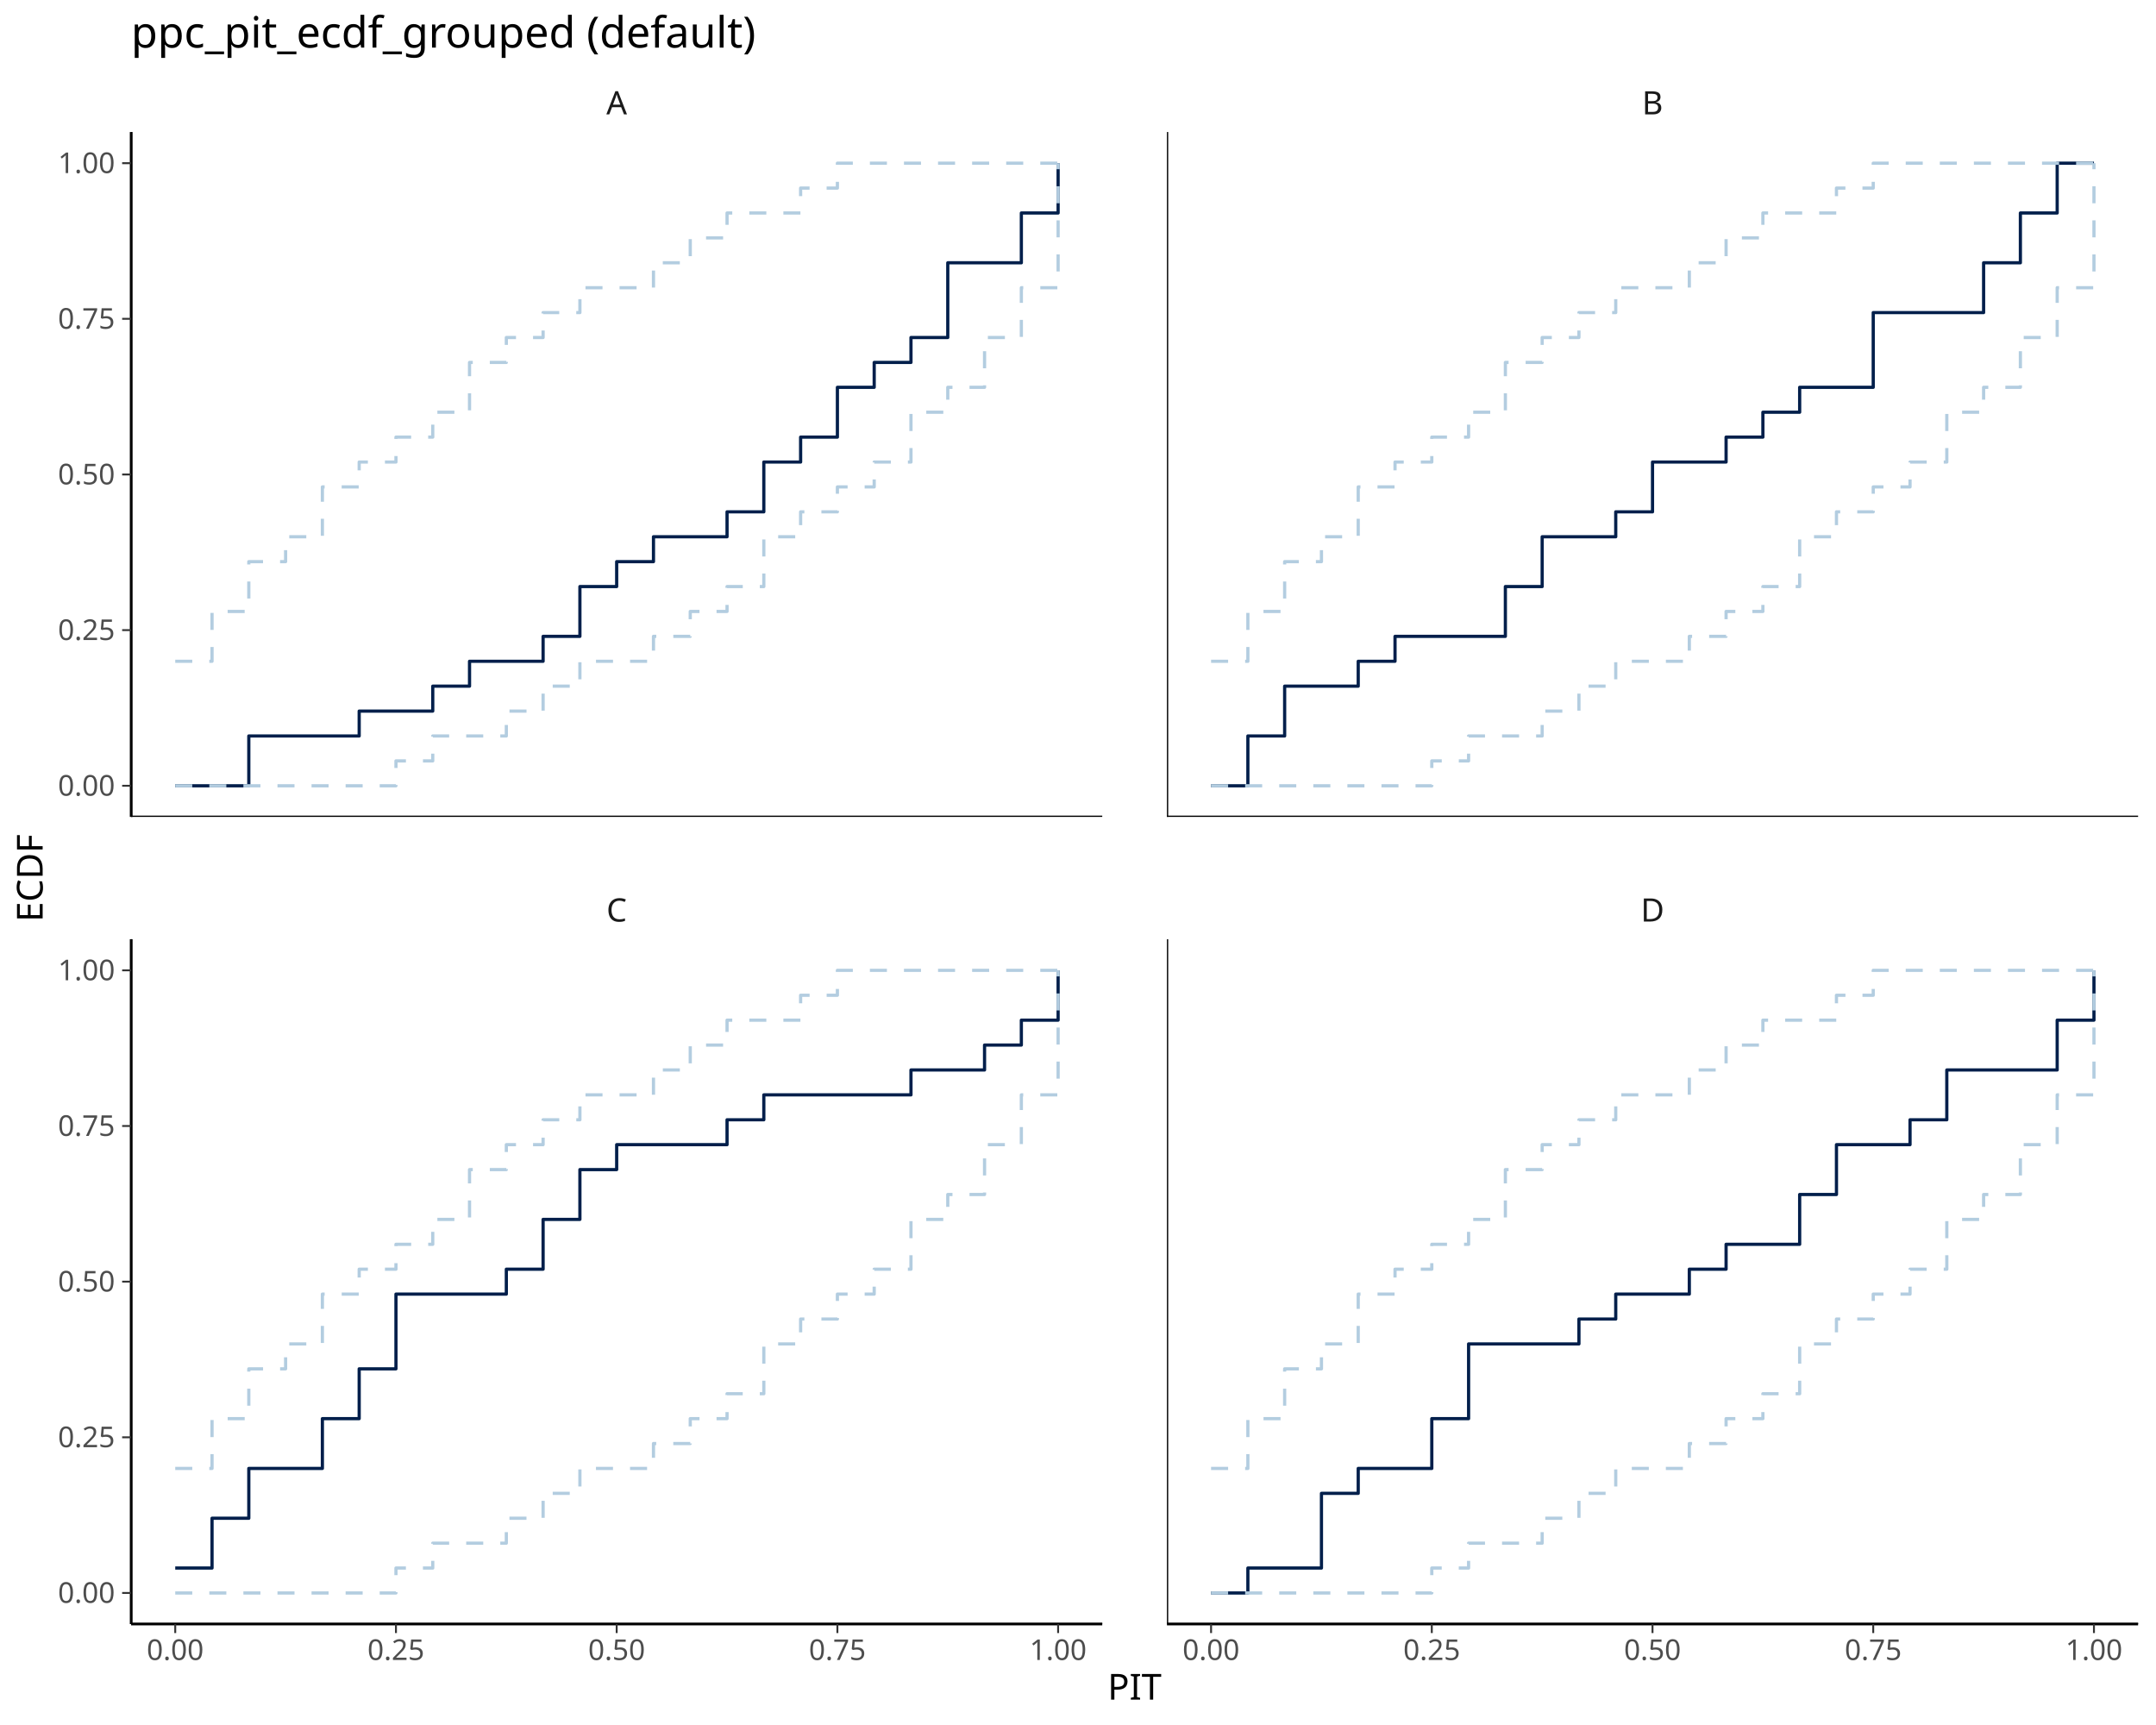
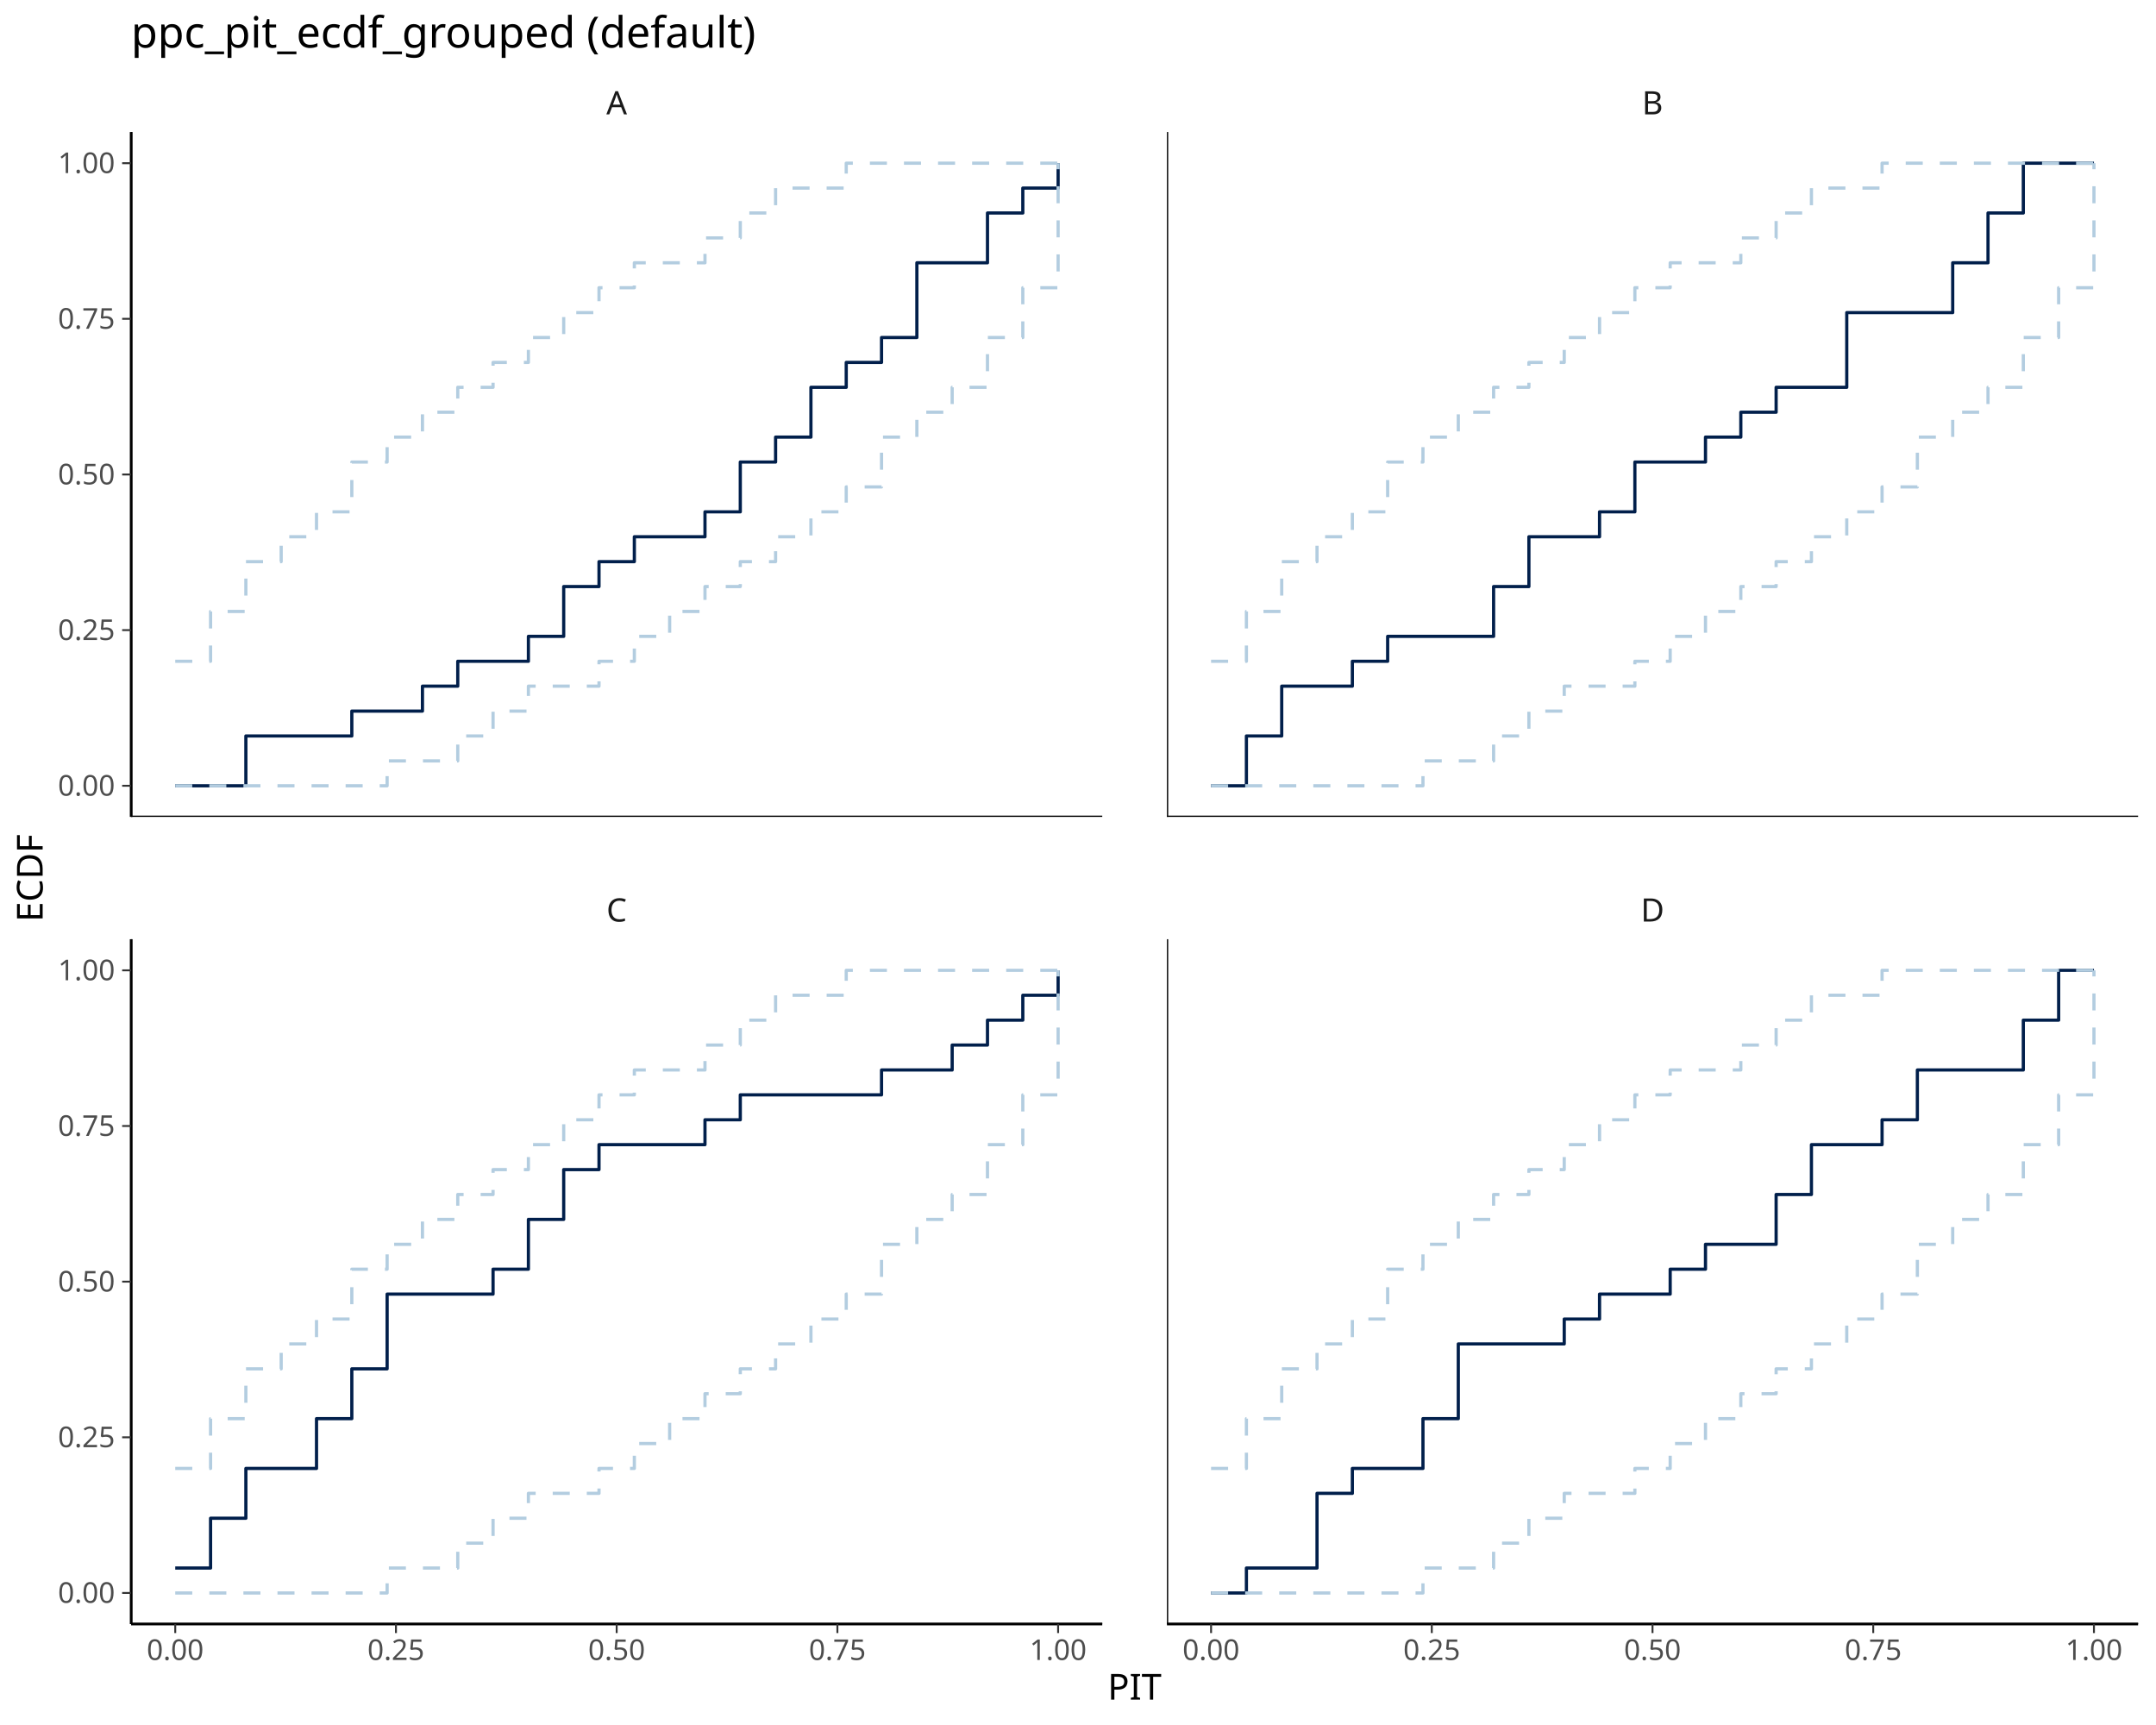
<svg xmlns="http://www.w3.org/2000/svg" class="svglite" data-engine-version="2.0" width="720.00pt" height="576.00pt" viewBox="0 0 720.00 576.00">
  <defs>
    <style type="text/css">
    .svglite line, .svglite polyline, .svglite polygon, .svglite path, .svglite rect, .svglite circle {
      fill: none;
      stroke: #000000;
      stroke-linecap: round;
      stroke-linejoin: round;
      stroke-miterlimit: 10.00;
    }
  </style>
  </defs>
  <rect width="100%" height="100%" style="stroke: none; fill: #FFFFFF;" />
  <defs>
    <clipPath id="cpMC4wMHw3MjAuMDB8MC4wMHw1NzYuMDA=">
      <rect x="0.00" y="0.00" width="720.00" height="576.00" />
    </clipPath>
  </defs>
  <g clip-path="url(#cpMC4wMHw3MjAuMDB8MC4wMHw1NzYuMDA=)">
</g>
  <defs>
    <clipPath id="cpNDMuNzh8MzY4LjEwfDQ0LjA5fDI3Mi43OA==">
      <rect x="43.78" y="44.09" width="324.32" height="228.69" />
    </clipPath>
  </defs>
  <g clip-path="url(#cpNDMuNzh8MzY4LjEwfDQ0LjA5fDI3Mi43OA==)">
-     <polyline points="58.52,262.38 70.81,262.38 70.81,262.38 83.09,262.38 83.09,245.75 95.38,245.75 95.38,245.75 107.66,245.75 107.66,245.75 119.95,245.75 119.95,237.44 132.23,237.44 132.23,237.44 144.52,237.44 144.52,229.12 156.80,229.12 156.80,220.81 169.09,220.81 169.09,220.81 181.37,220.81 181.37,212.49 193.66,212.49 193.66,195.86 205.94,195.86 205.94,187.54 218.23,187.54 218.23,179.23 230.51,179.23 230.51,179.23 242.80,179.23 242.80,170.91 255.08,170.91 255.08,154.28 267.37,154.28 267.37,145.96 279.65,145.96 279.65,129.33 291.94,129.33 291.94,121.02 304.22,121.02 304.22,112.70 316.51,112.70 316.51,87.75 328.79,87.75 328.79,87.75 341.08,87.75 341.08,71.12 353.36,71.12 353.36,54.49 " style="stroke-width: 1.07; stroke: #011F4B; stroke-linecap: butt;" />
-     <polyline points="58.52,220.81 70.81,220.81 70.81,204.17 83.09,204.17 83.09,187.54 95.38,187.54 95.38,179.23 107.66,179.23 107.66,162.59 119.95,162.59 119.95,154.28 132.23,154.28 132.23,145.96 144.52,145.96 144.52,137.65 156.80,137.65 156.80,121.02 169.09,121.02 169.09,112.70 181.37,112.70 181.37,104.38 193.66,104.38 193.66,96.07 205.94,96.07 205.94,96.07 218.23,96.07 218.23,87.75 230.51,87.75 230.51,79.44 242.80,79.44 242.80,71.12 255.08,71.12 255.08,71.12 267.37,71.12 267.37,62.80 279.65,62.80 279.65,54.49 291.94,54.49 291.94,54.49 304.22,54.49 304.22,54.49 316.51,54.49 316.51,54.49 328.79,54.49 328.79,54.49 341.08,54.49 341.08,54.49 353.36,54.49 353.36,54.49 " style="stroke-width: 1.07; stroke: #B3CDE0; stroke-dasharray: 5.69,5.69; stroke-linecap: butt;" />
-     <polyline points="58.52,262.38 70.81,262.38 70.81,262.38 83.09,262.38 83.09,262.38 95.38,262.38 95.38,262.38 107.66,262.38 107.66,262.38 119.95,262.38 119.95,262.38 132.23,262.38 132.23,254.07 144.52,254.07 144.52,245.75 156.80,245.75 156.80,245.75 169.09,245.75 169.09,237.44 181.37,237.44 181.37,229.12 193.66,229.12 193.66,220.81 205.94,220.81 205.94,220.81 218.23,220.81 218.23,212.49 230.51,212.49 230.51,204.17 242.80,204.17 242.80,195.86 255.08,195.86 255.08,179.23 267.37,179.23 267.37,170.91 279.65,170.91 279.65,162.59 291.94,162.59 291.94,154.28 304.22,154.28 304.22,137.65 316.51,137.65 316.51,129.33 328.79,129.33 328.79,112.70 341.08,112.70 341.08,96.07 353.36,96.07 353.36,54.49 " style="stroke-width: 1.07; stroke: #B3CDE0; stroke-dasharray: 5.69,5.69; stroke-linecap: butt;" />
+     <polyline points="58.52,262.38 70.32,262.38 70.32,262.38 82.11,262.38 82.11,245.75 93.90,245.75 93.90,245.75 105.70,245.75 105.70,245.75 117.49,245.75 117.49,237.44 129.28,237.44 129.28,237.44 141.08,237.44 141.08,229.12 152.87,229.12 152.87,220.81 164.66,220.81 164.66,220.81 176.46,220.81 176.46,212.49 188.25,212.49 188.25,195.86 200.04,195.86 200.04,187.54 211.84,187.54 211.84,179.23 223.63,179.23 223.63,179.23 235.43,179.23 235.43,170.91 247.22,170.91 247.22,154.28 259.01,154.28 259.01,145.96 270.81,145.96 270.81,129.33 282.60,129.33 282.60,121.02 294.39,121.02 294.39,112.70 306.19,112.70 306.19,87.75 317.98,87.75 317.98,87.75 329.77,87.75 329.77,71.12 341.57,71.12 341.57,62.80 353.36,62.80 353.36,54.49 " style="stroke-width: 1.07; stroke: #011F4B; stroke-linecap: butt;" />
+     <polyline points="58.52,220.81 70.32,220.81 70.32,204.17 82.11,204.17 82.11,187.54 93.90,187.54 93.90,179.23 105.70,179.23 105.70,170.91 117.49,170.91 117.49,154.28 129.28,154.28 129.28,145.96 141.08,145.96 141.08,137.65 152.87,137.65 152.87,129.33 164.66,129.33 164.66,121.02 176.46,121.02 176.46,112.70 188.25,112.70 188.25,104.38 200.04,104.38 200.04,96.07 211.84,96.07 211.84,87.75 223.63,87.75 223.63,87.75 235.43,87.75 235.43,79.44 247.22,79.44 247.22,71.12 259.01,71.12 259.01,62.80 270.81,62.80 270.81,62.80 282.60,62.80 282.60,54.49 294.39,54.49 294.39,54.49 306.19,54.49 306.19,54.49 317.98,54.49 317.98,54.49 329.77,54.49 329.77,54.49 341.57,54.49 341.57,54.49 353.36,54.49 353.36,54.49 " style="stroke-width: 1.07; stroke: #B3CDE0; stroke-dasharray: 5.69,5.69; stroke-linecap: butt;" />
+     <polyline points="58.52,262.38 70.32,262.38 70.32,262.38 82.11,262.38 82.11,262.38 93.90,262.38 93.90,262.38 105.70,262.38 105.70,262.38 117.49,262.38 117.49,262.38 129.28,262.38 129.28,254.07 141.08,254.07 141.08,254.07 152.87,254.07 152.87,245.75 164.66,245.75 164.66,237.44 176.46,237.44 176.46,229.12 188.25,229.12 188.25,229.12 200.04,229.12 200.04,220.81 211.84,220.81 211.84,212.49 223.63,212.49 223.63,204.17 235.43,204.17 235.43,195.86 247.22,195.86 247.22,187.54 259.01,187.54 259.01,179.23 270.81,179.23 270.81,170.91 282.60,170.91 282.60,162.59 294.39,162.59 294.39,145.96 306.19,145.96 306.19,137.65 317.98,137.65 317.98,129.33 329.77,129.33 329.77,112.70 341.57,112.70 341.57,96.07 353.36,96.07 353.36,54.49 " style="stroke-width: 1.07; stroke: #B3CDE0; stroke-dasharray: 5.69,5.69; stroke-linecap: butt;" />
    <line x1="43.78" y1="272.78" x2="368.10" y2="272.78" style="stroke-width: 0.85; stroke-linecap: butt;" />
    <line x1="43.78" y1="272.78" x2="43.78" y2="44.09" style="stroke-width: 0.85; stroke-linecap: butt;" />
  </g>
  <g clip-path="url(#cpMC4wMHw3MjAuMDB8MC4wMHw1NzYuMDA=)">
</g>
  <defs>
    <clipPath id="cpNDMuNzh8MzY4LjEwfDMxMy42Mnw1NDIuMzA=">
      <rect x="43.78" y="313.62" width="324.32" height="228.69" />
    </clipPath>
  </defs>
  <g clip-path="url(#cpNDMuNzh8MzY4LjEwfDMxMy42Mnw1NDIuMzA=)">
-     <polyline points="58.52,523.59 70.81,523.59 70.81,506.96 83.09,506.96 83.09,490.33 95.38,490.33 95.38,490.33 107.66,490.33 107.66,473.70 119.95,473.70 119.95,457.07 132.23,457.07 132.23,432.12 144.52,432.12 144.52,432.12 156.80,432.12 156.80,432.12 169.09,432.12 169.09,423.80 181.37,423.80 181.37,407.17 193.66,407.17 193.66,390.54 205.94,390.54 205.94,382.22 218.23,382.22 218.23,382.22 230.51,382.22 230.51,382.22 242.80,382.22 242.80,373.91 255.08,373.91 255.08,365.59 267.37,365.59 267.37,365.59 279.65,365.59 279.65,365.59 291.94,365.59 291.94,365.59 304.22,365.59 304.22,357.28 316.51,357.28 316.51,357.28 328.79,357.28 328.79,348.96 341.08,348.96 341.08,340.64 353.36,340.64 353.36,324.01 " style="stroke-width: 1.07; stroke: #011F4B; stroke-linecap: butt;" />
-     <polyline points="58.52,490.33 70.81,490.33 70.81,473.70 83.09,473.70 83.09,457.07 95.38,457.07 95.38,448.75 107.66,448.75 107.66,432.12 119.95,432.12 119.95,423.80 132.23,423.80 132.23,415.49 144.52,415.49 144.52,407.17 156.80,407.17 156.80,390.54 169.09,390.54 169.09,382.22 181.37,382.22 181.37,373.91 193.66,373.91 193.66,365.59 205.94,365.59 205.94,365.59 218.23,365.59 218.23,357.28 230.51,357.28 230.51,348.96 242.80,348.96 242.80,340.64 255.08,340.64 255.08,340.64 267.37,340.64 267.37,332.33 279.65,332.33 279.65,324.01 291.94,324.01 291.94,324.01 304.22,324.01 304.22,324.01 316.51,324.01 316.51,324.01 328.79,324.01 328.79,324.01 341.08,324.01 341.08,324.01 353.36,324.01 353.36,324.01 " style="stroke-width: 1.07; stroke: #B3CDE0; stroke-dasharray: 5.69,5.69; stroke-linecap: butt;" />
-     <polyline points="58.52,531.91 70.81,531.91 70.81,531.91 83.09,531.91 83.09,531.91 95.38,531.91 95.38,531.91 107.66,531.91 107.66,531.91 119.95,531.91 119.95,531.91 132.23,531.91 132.23,523.59 144.52,523.59 144.52,515.28 156.80,515.28 156.80,515.28 169.09,515.28 169.09,506.96 181.37,506.96 181.37,498.65 193.66,498.65 193.66,490.33 205.94,490.33 205.94,490.33 218.23,490.33 218.23,482.01 230.51,482.01 230.51,473.70 242.80,473.70 242.80,465.38 255.08,465.38 255.08,448.75 267.37,448.75 267.37,440.44 279.65,440.44 279.65,432.12 291.94,432.12 291.94,423.80 304.22,423.80 304.22,407.17 316.51,407.17 316.51,398.86 328.79,398.86 328.79,382.22 341.08,382.22 341.08,365.59 353.36,365.59 353.36,324.01 " style="stroke-width: 1.07; stroke: #B3CDE0; stroke-dasharray: 5.69,5.69; stroke-linecap: butt;" />
+     <polyline points="58.52,523.59 70.32,523.59 70.32,506.96 82.11,506.96 82.11,490.33 93.90,490.33 93.90,490.33 105.70,490.33 105.70,473.70 117.49,473.70 117.49,457.07 129.28,457.07 129.28,432.12 141.08,432.12 141.08,432.12 152.87,432.12 152.87,432.12 164.66,432.12 164.66,423.80 176.46,423.80 176.46,407.17 188.25,407.17 188.25,390.54 200.04,390.54 200.04,382.22 211.84,382.22 211.84,382.22 223.63,382.22 223.63,382.22 235.43,382.22 235.43,373.91 247.22,373.91 247.22,365.59 259.01,365.59 259.01,365.59 270.81,365.59 270.81,365.59 282.60,365.59 282.60,365.59 294.39,365.59 294.39,357.28 306.19,357.28 306.19,357.28 317.98,357.28 317.98,348.96 329.77,348.96 329.77,340.64 341.57,340.64 341.57,332.33 353.36,332.33 353.36,324.01 " style="stroke-width: 1.07; stroke: #011F4B; stroke-linecap: butt;" />
+     <polyline points="58.52,490.33 70.32,490.33 70.32,473.70 82.11,473.70 82.11,457.07 93.90,457.07 93.90,448.75 105.70,448.75 105.70,440.44 117.49,440.44 117.49,423.80 129.28,423.80 129.28,415.49 141.08,415.49 141.08,407.17 152.87,407.17 152.87,398.86 164.66,398.86 164.66,390.54 176.46,390.54 176.46,382.22 188.25,382.22 188.25,373.91 200.04,373.91 200.04,365.59 211.84,365.59 211.84,357.28 223.63,357.28 223.63,357.28 235.43,357.28 235.43,348.96 247.22,348.96 247.22,340.64 259.01,340.64 259.01,332.33 270.81,332.33 270.81,332.33 282.60,332.33 282.60,324.01 294.39,324.01 294.39,324.01 306.19,324.01 306.19,324.01 317.98,324.01 317.98,324.01 329.77,324.01 329.77,324.01 341.57,324.01 341.57,324.01 353.36,324.01 353.36,324.01 " style="stroke-width: 1.07; stroke: #B3CDE0; stroke-dasharray: 5.69,5.69; stroke-linecap: butt;" />
+     <polyline points="58.52,531.91 70.32,531.91 70.32,531.91 82.11,531.91 82.11,531.91 93.90,531.91 93.90,531.91 105.70,531.91 105.70,531.91 117.49,531.91 117.49,531.91 129.28,531.91 129.28,523.59 141.08,523.59 141.08,523.59 152.87,523.59 152.87,515.28 164.66,515.28 164.66,506.96 176.46,506.96 176.46,498.65 188.25,498.65 188.25,498.65 200.04,498.65 200.04,490.33 211.84,490.33 211.84,482.01 223.63,482.01 223.63,473.70 235.43,473.70 235.43,465.38 247.22,465.38 247.22,457.07 259.01,457.07 259.01,448.75 270.81,448.75 270.81,440.44 282.60,440.44 282.60,432.12 294.39,432.12 294.39,415.49 306.19,415.49 306.19,407.17 317.98,407.17 317.98,398.86 329.77,398.86 329.77,382.22 341.57,382.22 341.57,365.59 353.36,365.59 353.36,324.01 " style="stroke-width: 1.07; stroke: #B3CDE0; stroke-dasharray: 5.69,5.69; stroke-linecap: butt;" />
    <line x1="43.78" y1="542.30" x2="368.10" y2="542.30" style="stroke-width: 0.85; stroke-linecap: butt;" />
    <line x1="43.78" y1="542.30" x2="43.78" y2="313.62" style="stroke-width: 0.85; stroke-linecap: butt;" />
  </g>
  <g clip-path="url(#cpMC4wMHw3MjAuMDB8MC4wMHw1NzYuMDA=)">
</g>
  <defs>
    <clipPath id="cpMzg5LjcwfDcxNC4wMnw0NC4wOXwyNzIuNzg=">
      <rect x="389.70" y="44.09" width="324.32" height="228.69" />
    </clipPath>
  </defs>
  <g clip-path="url(#cpMzg5LjcwfDcxNC4wMnw0NC4wOXwyNzIuNzg=)">
-     <polyline points="404.44,262.38 416.73,262.38 416.73,245.75 429.01,245.75 429.01,229.12 441.30,229.12 441.30,229.12 453.58,229.12 453.58,220.81 465.87,220.81 465.87,212.49 478.15,212.49 478.15,212.49 490.44,212.49 490.44,212.49 502.72,212.49 502.72,195.86 515.01,195.86 515.01,179.23 527.29,179.23 527.29,179.23 539.58,179.23 539.58,170.91 551.86,170.91 551.86,154.28 564.15,154.28 564.15,154.28 576.43,154.28 576.43,145.96 588.72,145.96 588.72,137.65 601.00,137.65 601.00,129.33 613.29,129.33 613.29,129.33 625.57,129.33 625.57,104.38 637.86,104.38 637.86,104.38 650.14,104.38 650.14,104.38 662.43,104.38 662.43,87.75 674.71,87.75 674.71,71.12 687.00,71.12 687.00,54.49 699.28,54.49 699.28,54.49 " style="stroke-width: 1.07; stroke: #011F4B; stroke-linecap: butt;" />
-     <polyline points="404.44,220.81 416.73,220.81 416.73,204.17 429.01,204.17 429.01,187.54 441.30,187.54 441.30,179.23 453.58,179.23 453.58,162.59 465.87,162.59 465.87,154.28 478.15,154.28 478.15,145.96 490.44,145.96 490.44,137.65 502.72,137.65 502.72,121.02 515.01,121.02 515.01,112.70 527.29,112.70 527.29,104.38 539.58,104.38 539.58,96.07 551.86,96.07 551.86,96.07 564.15,96.07 564.15,87.75 576.43,87.75 576.43,79.44 588.72,79.44 588.72,71.12 601.00,71.12 601.00,71.12 613.29,71.12 613.29,62.80 625.57,62.80 625.57,54.49 637.86,54.49 637.86,54.49 650.14,54.49 650.14,54.49 662.43,54.49 662.43,54.49 674.71,54.49 674.71,54.49 687.00,54.49 687.00,54.49 699.28,54.49 699.28,54.49 " style="stroke-width: 1.07; stroke: #B3CDE0; stroke-dasharray: 5.69,5.69; stroke-linecap: butt;" />
-     <polyline points="404.44,262.38 416.73,262.38 416.73,262.38 429.01,262.38 429.01,262.38 441.30,262.38 441.30,262.38 453.58,262.38 453.58,262.38 465.87,262.38 465.87,262.38 478.15,262.38 478.15,254.07 490.44,254.07 490.44,245.75 502.72,245.75 502.72,245.75 515.01,245.75 515.01,237.44 527.29,237.44 527.29,229.12 539.58,229.12 539.58,220.81 551.86,220.81 551.86,220.81 564.15,220.81 564.15,212.49 576.43,212.49 576.43,204.17 588.72,204.17 588.72,195.86 601.00,195.86 601.00,179.23 613.29,179.23 613.29,170.91 625.57,170.91 625.57,162.59 637.86,162.59 637.86,154.28 650.14,154.28 650.14,137.65 662.43,137.65 662.43,129.33 674.71,129.33 674.71,112.70 687.00,112.70 687.00,96.07 699.28,96.07 699.28,54.49 " style="stroke-width: 1.07; stroke: #B3CDE0; stroke-dasharray: 5.69,5.69; stroke-linecap: butt;" />
+     <polyline points="404.44,262.38 416.24,262.38 416.24,245.75 428.03,245.75 428.03,229.12 439.82,229.12 439.82,229.12 451.62,229.12 451.62,220.81 463.41,220.81 463.41,212.49 475.20,212.49 475.20,212.49 487.00,212.49 487.00,212.49 498.79,212.49 498.79,195.86 510.58,195.86 510.58,179.23 522.38,179.23 522.38,179.23 534.17,179.23 534.17,170.91 545.97,170.91 545.97,154.28 557.76,154.28 557.76,154.28 569.55,154.28 569.55,145.96 581.35,145.96 581.35,137.65 593.14,137.65 593.14,129.33 604.93,129.33 604.93,129.33 616.73,129.33 616.73,104.38 628.52,104.38 628.52,104.38 640.31,104.38 640.31,104.38 652.11,104.38 652.11,87.75 663.90,87.75 663.90,71.12 675.69,71.12 675.69,54.49 687.49,54.49 687.49,54.49 699.28,54.49 699.28,54.49 " style="stroke-width: 1.07; stroke: #011F4B; stroke-linecap: butt;" />
+     <polyline points="404.44,220.81 416.24,220.81 416.24,204.17 428.03,204.17 428.03,187.54 439.82,187.54 439.82,179.23 451.62,179.23 451.62,170.91 463.41,170.91 463.41,154.28 475.20,154.28 475.20,145.96 487.00,145.96 487.00,137.65 498.79,137.65 498.79,129.33 510.58,129.33 510.58,121.02 522.38,121.02 522.38,112.70 534.17,112.70 534.17,104.38 545.97,104.38 545.97,96.07 557.76,96.07 557.76,87.75 569.55,87.75 569.55,87.75 581.35,87.75 581.35,79.44 593.14,79.44 593.14,71.12 604.93,71.12 604.93,62.80 616.73,62.80 616.73,62.80 628.52,62.80 628.52,54.49 640.31,54.49 640.31,54.49 652.11,54.49 652.11,54.49 663.90,54.49 663.90,54.49 675.69,54.49 675.69,54.49 687.49,54.49 687.49,54.49 699.28,54.49 699.28,54.49 " style="stroke-width: 1.07; stroke: #B3CDE0; stroke-dasharray: 5.69,5.69; stroke-linecap: butt;" />
+     <polyline points="404.44,262.38 416.24,262.38 416.24,262.38 428.03,262.38 428.03,262.38 439.82,262.38 439.82,262.38 451.62,262.38 451.62,262.38 463.41,262.38 463.41,262.38 475.20,262.38 475.20,254.07 487.00,254.07 487.00,254.07 498.79,254.07 498.79,245.75 510.58,245.75 510.58,237.44 522.38,237.44 522.38,229.12 534.17,229.12 534.17,229.12 545.97,229.12 545.97,220.81 557.76,220.81 557.76,212.49 569.55,212.49 569.55,204.17 581.35,204.17 581.35,195.86 593.14,195.86 593.14,187.54 604.93,187.54 604.93,179.23 616.73,179.23 616.73,170.91 628.52,170.91 628.52,162.59 640.31,162.59 640.31,145.96 652.11,145.96 652.11,137.65 663.90,137.65 663.90,129.33 675.69,129.33 675.69,112.70 687.49,112.70 687.49,96.07 699.28,96.07 699.28,54.49 " style="stroke-width: 1.07; stroke: #B3CDE0; stroke-dasharray: 5.69,5.69; stroke-linecap: butt;" />
    <line x1="389.70" y1="272.78" x2="714.02" y2="272.78" style="stroke-width: 0.85; stroke-linecap: butt;" />
    <line x1="389.70" y1="272.78" x2="389.70" y2="44.09" style="stroke-width: 0.85; stroke-linecap: butt;" />
  </g>
  <g clip-path="url(#cpMC4wMHw3MjAuMDB8MC4wMHw1NzYuMDA=)">
</g>
  <defs>
    <clipPath id="cpMzg5LjcwfDcxNC4wMnwzMTMuNjJ8NTQyLjMw">
      <rect x="389.70" y="313.62" width="324.32" height="228.69" />
    </clipPath>
  </defs>
  <g clip-path="url(#cpMzg5LjcwfDcxNC4wMnwzMTMuNjJ8NTQyLjMw)">
-     <polyline points="404.44,531.91 416.73,531.91 416.73,523.59 429.01,523.59 429.01,523.59 441.30,523.59 441.30,498.65 453.58,498.65 453.58,490.33 465.87,490.33 465.87,490.33 478.15,490.33 478.15,473.70 490.44,473.70 490.44,448.75 502.72,448.75 502.72,448.75 515.01,448.75 515.01,448.75 527.29,448.75 527.29,440.44 539.58,440.44 539.58,432.12 551.86,432.12 551.86,432.12 564.15,432.12 564.15,423.80 576.43,423.80 576.43,415.49 588.72,415.49 588.72,415.49 601.00,415.49 601.00,398.86 613.29,398.86 613.29,382.22 625.57,382.22 625.57,382.22 637.86,382.22 637.86,373.91 650.14,373.91 650.14,357.28 662.43,357.28 662.43,357.28 674.71,357.28 674.71,357.28 687.00,357.28 687.00,340.64 699.28,340.64 699.28,324.01 " style="stroke-width: 1.07; stroke: #011F4B; stroke-linecap: butt;" />
-     <polyline points="404.44,490.33 416.73,490.33 416.73,473.70 429.01,473.70 429.01,457.07 441.30,457.07 441.30,448.75 453.58,448.75 453.58,432.12 465.87,432.12 465.87,423.80 478.15,423.80 478.15,415.49 490.44,415.49 490.44,407.17 502.72,407.17 502.72,390.54 515.01,390.54 515.01,382.22 527.29,382.22 527.29,373.91 539.58,373.91 539.58,365.59 551.86,365.59 551.86,365.59 564.15,365.59 564.15,357.28 576.43,357.28 576.43,348.96 588.72,348.96 588.72,340.64 601.00,340.64 601.00,340.64 613.29,340.64 613.29,332.33 625.57,332.33 625.57,324.01 637.86,324.01 637.86,324.01 650.14,324.01 650.14,324.01 662.43,324.01 662.43,324.01 674.71,324.01 674.71,324.01 687.00,324.01 687.00,324.01 699.28,324.01 699.28,324.01 " style="stroke-width: 1.07; stroke: #B3CDE0; stroke-dasharray: 5.69,5.69; stroke-linecap: butt;" />
-     <polyline points="404.44,531.91 416.73,531.91 416.73,531.91 429.01,531.91 429.01,531.91 441.30,531.91 441.30,531.91 453.58,531.91 453.58,531.91 465.87,531.91 465.87,531.91 478.15,531.91 478.15,523.59 490.44,523.59 490.44,515.28 502.72,515.28 502.72,515.28 515.01,515.28 515.01,506.96 527.29,506.96 527.29,498.65 539.58,498.65 539.58,490.33 551.86,490.33 551.86,490.33 564.15,490.33 564.15,482.01 576.43,482.01 576.43,473.70 588.72,473.70 588.72,465.38 601.00,465.38 601.00,448.75 613.29,448.75 613.29,440.44 625.57,440.44 625.57,432.12 637.86,432.12 637.86,423.80 650.14,423.80 650.14,407.17 662.43,407.17 662.43,398.86 674.71,398.86 674.71,382.22 687.00,382.22 687.00,365.59 699.28,365.59 699.28,324.01 " style="stroke-width: 1.07; stroke: #B3CDE0; stroke-dasharray: 5.69,5.69; stroke-linecap: butt;" />
+     <polyline points="404.44,531.91 416.24,531.91 416.24,523.59 428.03,523.59 428.03,523.59 439.82,523.59 439.82,498.65 451.62,498.65 451.62,490.33 463.41,490.33 463.41,490.33 475.20,490.33 475.20,473.70 487.00,473.70 487.00,448.75 498.79,448.75 498.79,448.75 510.58,448.75 510.58,448.75 522.38,448.75 522.38,440.44 534.17,440.44 534.17,432.12 545.97,432.12 545.97,432.12 557.76,432.12 557.76,423.80 569.55,423.80 569.55,415.49 581.35,415.49 581.35,415.49 593.14,415.49 593.14,398.86 604.93,398.86 604.93,382.22 616.73,382.22 616.73,382.22 628.52,382.22 628.52,373.91 640.31,373.91 640.31,357.28 652.11,357.28 652.11,357.28 663.90,357.28 663.90,357.28 675.69,357.28 675.69,340.64 687.49,340.64 687.49,324.01 699.28,324.01 699.28,324.01 " style="stroke-width: 1.07; stroke: #011F4B; stroke-linecap: butt;" />
+     <polyline points="404.44,490.33 416.24,490.33 416.24,473.70 428.03,473.70 428.03,457.07 439.82,457.07 439.82,448.75 451.62,448.75 451.62,440.44 463.41,440.44 463.41,423.80 475.20,423.80 475.20,415.49 487.00,415.49 487.00,407.17 498.79,407.17 498.79,398.86 510.58,398.86 510.58,390.54 522.38,390.54 522.38,382.22 534.17,382.22 534.17,373.91 545.97,373.91 545.97,365.59 557.76,365.59 557.76,357.28 569.55,357.28 569.55,357.28 581.35,357.28 581.35,348.96 593.14,348.96 593.14,340.64 604.93,340.64 604.93,332.33 616.73,332.33 616.73,332.33 628.52,332.33 628.52,324.01 640.31,324.01 640.31,324.01 652.11,324.01 652.11,324.01 663.90,324.01 663.90,324.01 675.69,324.01 675.69,324.01 687.49,324.01 687.49,324.01 699.28,324.01 699.28,324.01 " style="stroke-width: 1.07; stroke: #B3CDE0; stroke-dasharray: 5.69,5.69; stroke-linecap: butt;" />
+     <polyline points="404.44,531.91 416.24,531.91 416.24,531.91 428.03,531.91 428.03,531.91 439.82,531.91 439.82,531.91 451.62,531.91 451.62,531.91 463.41,531.91 463.41,531.91 475.20,531.91 475.20,523.59 487.00,523.59 487.00,523.59 498.79,523.59 498.79,515.28 510.58,515.28 510.58,506.96 522.38,506.96 522.38,498.65 534.17,498.65 534.17,498.65 545.97,498.65 545.97,490.33 557.76,490.33 557.76,482.01 569.55,482.01 569.55,473.70 581.35,473.70 581.35,465.38 593.14,465.38 593.14,457.07 604.93,457.07 604.93,448.75 616.73,448.75 616.73,440.44 628.52,440.44 628.52,432.12 640.31,432.12 640.31,415.49 652.11,415.49 652.11,407.17 663.90,407.17 663.90,398.86 675.69,398.86 675.69,382.22 687.49,382.22 687.49,365.59 699.28,365.59 699.28,324.01 " style="stroke-width: 1.07; stroke: #B3CDE0; stroke-dasharray: 5.69,5.69; stroke-linecap: butt;" />
    <line x1="389.70" y1="542.30" x2="714.02" y2="542.30" style="stroke-width: 0.85; stroke-linecap: butt;" />
    <line x1="389.70" y1="542.30" x2="389.70" y2="313.62" style="stroke-width: 0.85; stroke-linecap: butt;" />
  </g>
  <g clip-path="url(#cpMC4wMHw3MjAuMDB8MC4wMHw1NzYuMDA=)">
</g>
  <defs>
    <clipPath id="cpNDMuNzh8MzY4LjEwfDI5NC4zOHwzMTMuNjI=">
      <rect x="43.78" y="294.38" width="324.32" height="19.24" />
    </clipPath>
  </defs>
  <g clip-path="url(#cpNDMuNzh8MzY4LjEwfDI5NC4zOHwzMTMuNjI=)">
    <text x="205.94" y="307.72" text-anchor="middle" style="font-size: 10.80px; fill: #1A1A1A; font-family: sans;" textLength="7.80px" lengthAdjust="spacingAndGlyphs">C</text>
  </g>
  <g clip-path="url(#cpMC4wMHw3MjAuMDB8MC4wMHw1NzYuMDA=)">
</g>
  <defs>
    <clipPath id="cpMzg5LjcwfDcxNC4wMnwyOTQuMzh8MzEzLjYy">
      <rect x="389.70" y="294.38" width="324.32" height="19.24" />
    </clipPath>
  </defs>
  <g clip-path="url(#cpMzg5LjcwfDcxNC4wMnwyOTQuMzh8MzEzLjYy)">
    <text x="551.86" y="307.72" text-anchor="middle" style="font-size: 10.80px; fill: #1A1A1A; font-family: sans;" textLength="7.80px" lengthAdjust="spacingAndGlyphs">D</text>
  </g>
  <g clip-path="url(#cpMC4wMHw3MjAuMDB8MC4wMHw1NzYuMDA=)">
</g>
  <defs>
    <clipPath id="cpNDMuNzh8MzY4LjEwfDI0Ljg1fDQ0LjA5">
      <rect x="43.78" y="24.85" width="324.32" height="19.24" />
    </clipPath>
  </defs>
  <g clip-path="url(#cpNDMuNzh8MzY4LjEwfDI0Ljg1fDQ0LjA5)">
    <text x="205.94" y="38.19" text-anchor="middle" style="font-size: 10.80px; fill: #1A1A1A; font-family: sans;" textLength="7.21px" lengthAdjust="spacingAndGlyphs">A</text>
  </g>
  <g clip-path="url(#cpMC4wMHw3MjAuMDB8MC4wMHw1NzYuMDA=)">
</g>
  <defs>
    <clipPath id="cpMzg5LjcwfDcxNC4wMnwyNC44NXw0NC4wOQ==">
      <rect x="389.70" y="24.85" width="324.32" height="19.24" />
    </clipPath>
  </defs>
  <g clip-path="url(#cpMzg5LjcwfDcxNC4wMnwyNC44NXw0NC4wOQ==)">
    <text x="551.86" y="38.19" text-anchor="middle" style="font-size: 10.80px; fill: #1A1A1A; font-family: sans;" textLength="7.21px" lengthAdjust="spacingAndGlyphs">B</text>
  </g>
  <g clip-path="url(#cpMC4wMHw3MjAuMDB8MC4wMHw1NzYuMDA=)">
    <polyline points="43.78,542.30 368.10,542.30 " style="stroke-width: 0.85; stroke-linecap: butt;" />
    <polyline points="58.52,545.29 58.52,542.30 " style="stroke-width: 0.64; stroke: #333333; stroke-linecap: butt;" />
    <polyline points="132.23,545.29 132.23,542.30 " style="stroke-width: 0.64; stroke: #333333; stroke-linecap: butt;" />
    <polyline points="205.94,545.29 205.94,542.30 " style="stroke-width: 0.64; stroke: #333333; stroke-linecap: butt;" />
    <polyline points="279.65,545.29 279.65,542.30 " style="stroke-width: 0.64; stroke: #333333; stroke-linecap: butt;" />
    <polyline points="353.36,545.29 353.36,542.30 " style="stroke-width: 0.64; stroke: #333333; stroke-linecap: butt;" />
    <text x="58.52" y="554.29" text-anchor="middle" style="font-size: 9.60px; fill: #4D4D4D; font-family: sans;" textLength="18.69px" lengthAdjust="spacingAndGlyphs">0.00</text>
    <text x="132.23" y="554.29" text-anchor="middle" style="font-size: 9.60px; fill: #4D4D4D; font-family: sans;" textLength="18.69px" lengthAdjust="spacingAndGlyphs">0.25</text>
    <text x="205.94" y="554.29" text-anchor="middle" style="font-size: 9.60px; fill: #4D4D4D; font-family: sans;" textLength="18.69px" lengthAdjust="spacingAndGlyphs">0.50</text>
    <text x="279.65" y="554.29" text-anchor="middle" style="font-size: 9.60px; fill: #4D4D4D; font-family: sans;" textLength="18.69px" lengthAdjust="spacingAndGlyphs">0.75</text>
    <text x="353.36" y="554.29" text-anchor="middle" style="font-size: 9.60px; fill: #4D4D4D; font-family: sans;" textLength="18.69px" lengthAdjust="spacingAndGlyphs">1.00</text>
    <polyline points="389.70,542.30 714.02,542.30 " style="stroke-width: 0.85; stroke-linecap: butt;" />
    <polyline points="404.44,545.29 404.44,542.30 " style="stroke-width: 0.64; stroke: #333333; stroke-linecap: butt;" />
    <polyline points="478.15,545.29 478.15,542.30 " style="stroke-width: 0.64; stroke: #333333; stroke-linecap: butt;" />
    <polyline points="551.86,545.29 551.86,542.30 " style="stroke-width: 0.64; stroke: #333333; stroke-linecap: butt;" />
    <polyline points="625.57,545.29 625.57,542.30 " style="stroke-width: 0.64; stroke: #333333; stroke-linecap: butt;" />
    <polyline points="699.28,545.29 699.28,542.30 " style="stroke-width: 0.64; stroke: #333333; stroke-linecap: butt;" />
    <text x="404.44" y="554.29" text-anchor="middle" style="font-size: 9.60px; fill: #4D4D4D; font-family: sans;" textLength="18.69px" lengthAdjust="spacingAndGlyphs">0.00</text>
    <text x="478.15" y="554.29" text-anchor="middle" style="font-size: 9.60px; fill: #4D4D4D; font-family: sans;" textLength="18.69px" lengthAdjust="spacingAndGlyphs">0.25</text>
    <text x="551.86" y="554.29" text-anchor="middle" style="font-size: 9.60px; fill: #4D4D4D; font-family: sans;" textLength="18.69px" lengthAdjust="spacingAndGlyphs">0.50</text>
    <text x="625.57" y="554.29" text-anchor="middle" style="font-size: 9.60px; fill: #4D4D4D; font-family: sans;" textLength="18.69px" lengthAdjust="spacingAndGlyphs">0.75</text>
    <text x="699.28" y="554.29" text-anchor="middle" style="font-size: 9.60px; fill: #4D4D4D; font-family: sans;" textLength="18.69px" lengthAdjust="spacingAndGlyphs">1.00</text>
    <polyline points="43.78,272.78 43.78,44.09 " style="stroke-width: 0.85; stroke-linecap: butt;" />
    <text x="38.40" y="265.69" text-anchor="end" style="font-size: 9.60px; fill: #4D4D4D; font-family: sans;" textLength="18.69px" lengthAdjust="spacingAndGlyphs">0.00</text>
    <text x="38.40" y="213.71" text-anchor="end" style="font-size: 9.60px; fill: #4D4D4D; font-family: sans;" textLength="18.69px" lengthAdjust="spacingAndGlyphs">0.25</text>
    <text x="38.40" y="161.74" text-anchor="end" style="font-size: 9.60px; fill: #4D4D4D; font-family: sans;" textLength="18.69px" lengthAdjust="spacingAndGlyphs">0.50</text>
    <text x="38.40" y="109.77" text-anchor="end" style="font-size: 9.60px; fill: #4D4D4D; font-family: sans;" textLength="18.69px" lengthAdjust="spacingAndGlyphs">0.75</text>
    <text x="38.40" y="57.79" text-anchor="end" style="font-size: 9.60px; fill: #4D4D4D; font-family: sans;" textLength="18.69px" lengthAdjust="spacingAndGlyphs">1.00</text>
    <polyline points="40.79,262.38 43.78,262.38 " style="stroke-width: 0.64; stroke: #333333; stroke-linecap: butt;" />
    <polyline points="40.79,210.41 43.78,210.41 " style="stroke-width: 0.64; stroke: #333333; stroke-linecap: butt;" />
    <polyline points="40.79,158.44 43.78,158.44 " style="stroke-width: 0.64; stroke: #333333; stroke-linecap: butt;" />
    <polyline points="40.79,106.46 43.78,106.46 " style="stroke-width: 0.64; stroke: #333333; stroke-linecap: butt;" />
    <polyline points="40.79,54.49 43.78,54.49 " style="stroke-width: 0.64; stroke: #333333; stroke-linecap: butt;" />
    <polyline points="43.78,542.30 43.78,313.62 " style="stroke-width: 0.85; stroke-linecap: butt;" />
    <text x="38.40" y="535.21" text-anchor="end" style="font-size: 9.60px; fill: #4D4D4D; font-family: sans;" textLength="18.69px" lengthAdjust="spacingAndGlyphs">0.00</text>
    <text x="38.40" y="483.24" text-anchor="end" style="font-size: 9.60px; fill: #4D4D4D; font-family: sans;" textLength="18.69px" lengthAdjust="spacingAndGlyphs">0.25</text>
    <text x="38.40" y="431.26" text-anchor="end" style="font-size: 9.60px; fill: #4D4D4D; font-family: sans;" textLength="18.69px" lengthAdjust="spacingAndGlyphs">0.50</text>
    <text x="38.40" y="379.29" text-anchor="end" style="font-size: 9.60px; fill: #4D4D4D; font-family: sans;" textLength="18.69px" lengthAdjust="spacingAndGlyphs">0.75</text>
    <text x="38.40" y="327.32" text-anchor="end" style="font-size: 9.60px; fill: #4D4D4D; font-family: sans;" textLength="18.69px" lengthAdjust="spacingAndGlyphs">1.00</text>
    <polyline points="40.79,531.91 43.78,531.91 " style="stroke-width: 0.64; stroke: #333333; stroke-linecap: butt;" />
    <polyline points="40.79,479.94 43.78,479.94 " style="stroke-width: 0.64; stroke: #333333; stroke-linecap: butt;" />
    <polyline points="40.79,427.96 43.78,427.96 " style="stroke-width: 0.64; stroke: #333333; stroke-linecap: butt;" />
    <polyline points="40.79,375.99 43.78,375.99 " style="stroke-width: 0.64; stroke: #333333; stroke-linecap: butt;" />
    <polyline points="40.79,324.01 43.78,324.01 " style="stroke-width: 0.64; stroke: #333333; stroke-linecap: butt;" />
    <text x="378.90" y="567.53" text-anchor="middle" style="font-size: 12.00px; font-family: sans;" textLength="18.67px" lengthAdjust="spacingAndGlyphs">PIT</text>
    <text transform="translate(14.24,293.20) rotate(-90)" text-anchor="middle" style="font-size: 12.00px; font-family: sans;" textLength="32.67px" lengthAdjust="spacingAndGlyphs">ECDF</text>
    <text x="43.78" y="15.89" style="font-size: 14.40px; font-family: sans;" textLength="199.36px" lengthAdjust="spacingAndGlyphs">ppc_pit_ecdf_grouped (default)</text>
  </g>
</svg>
